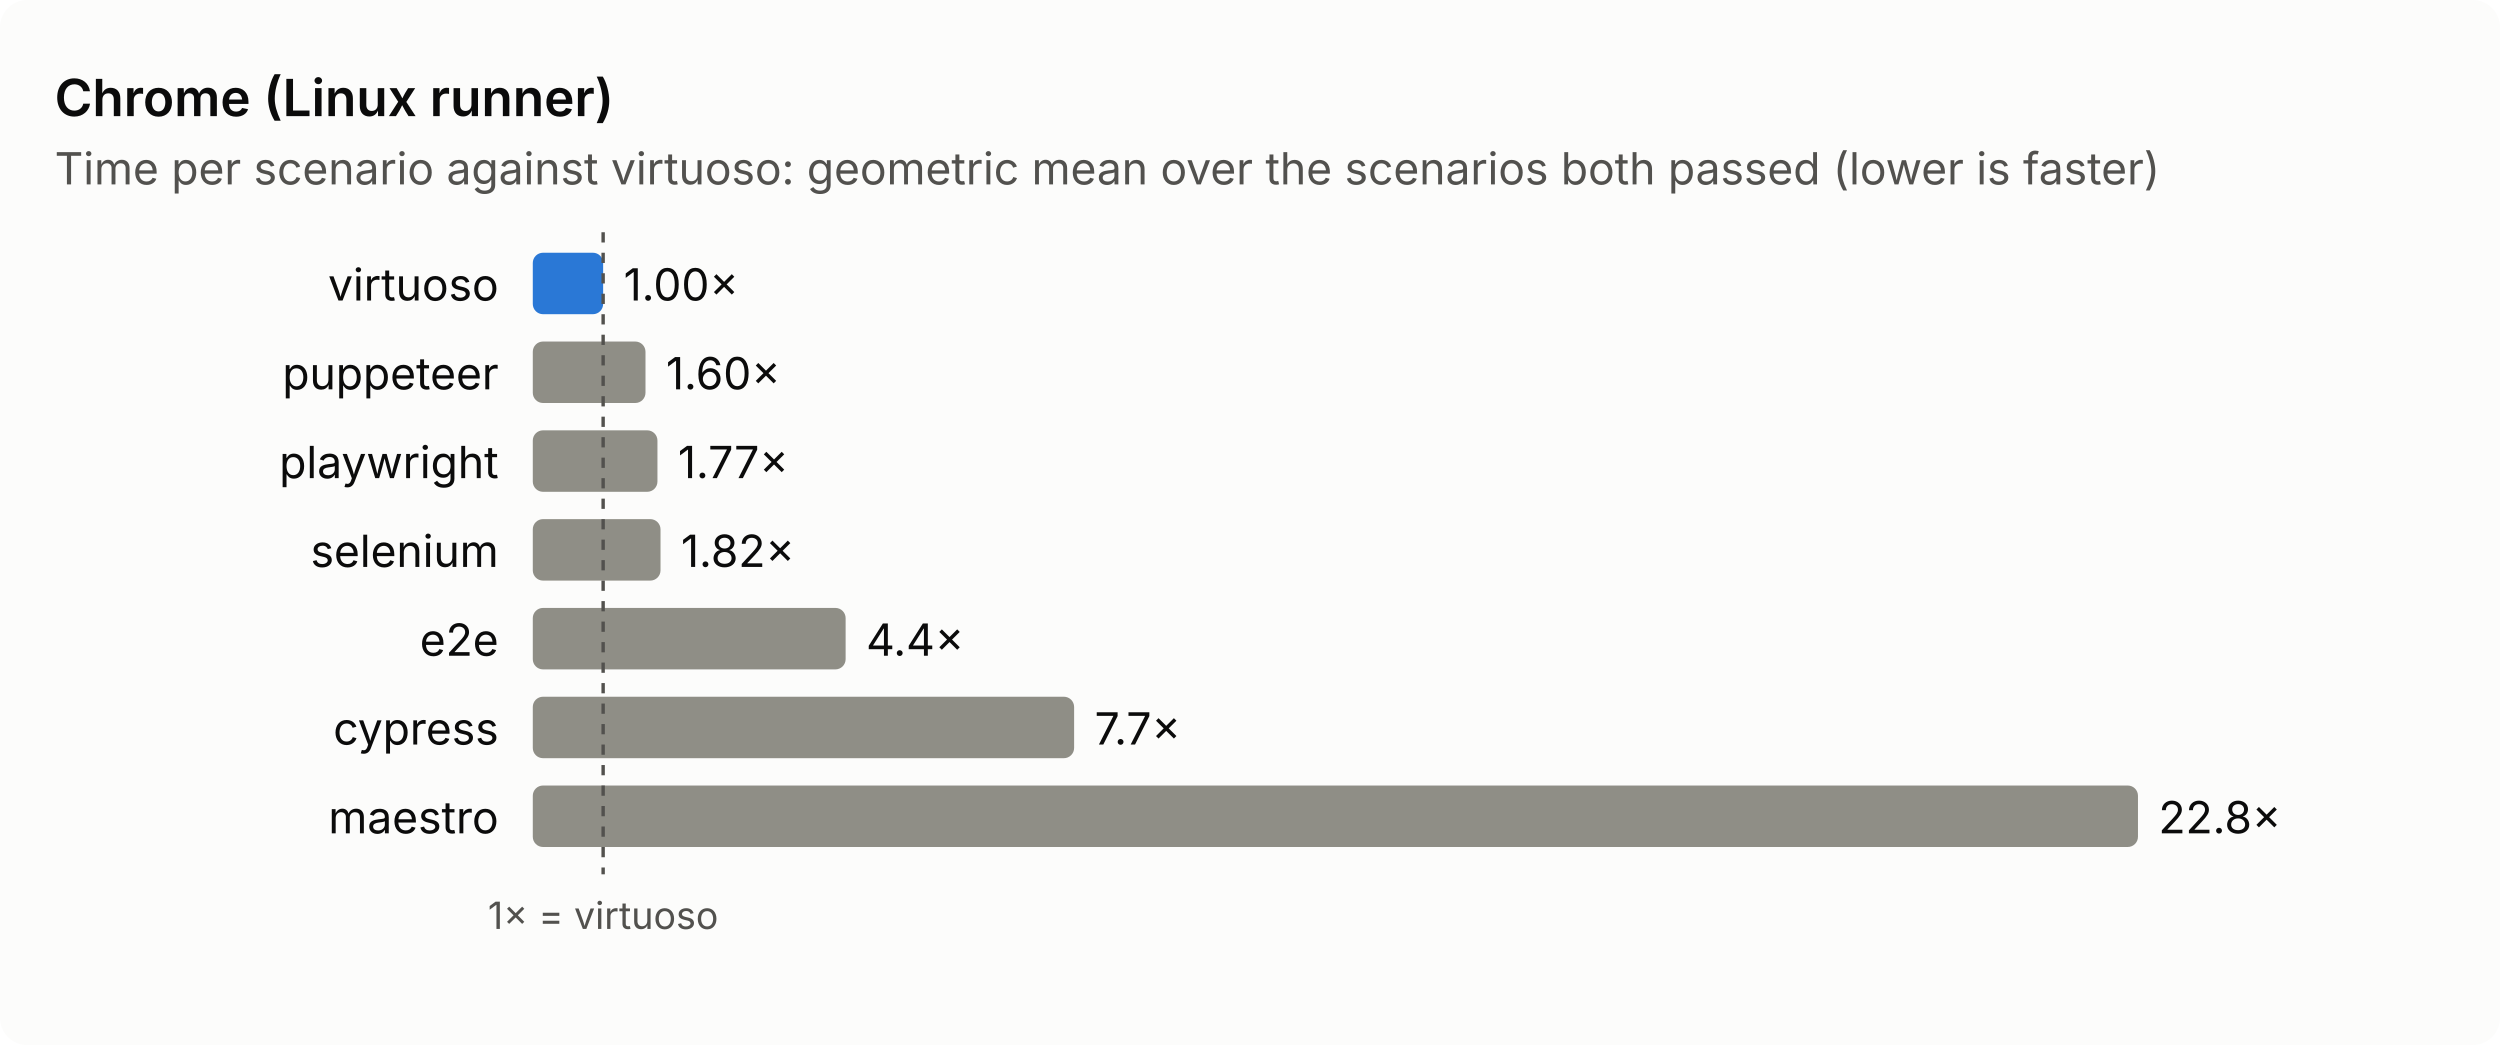
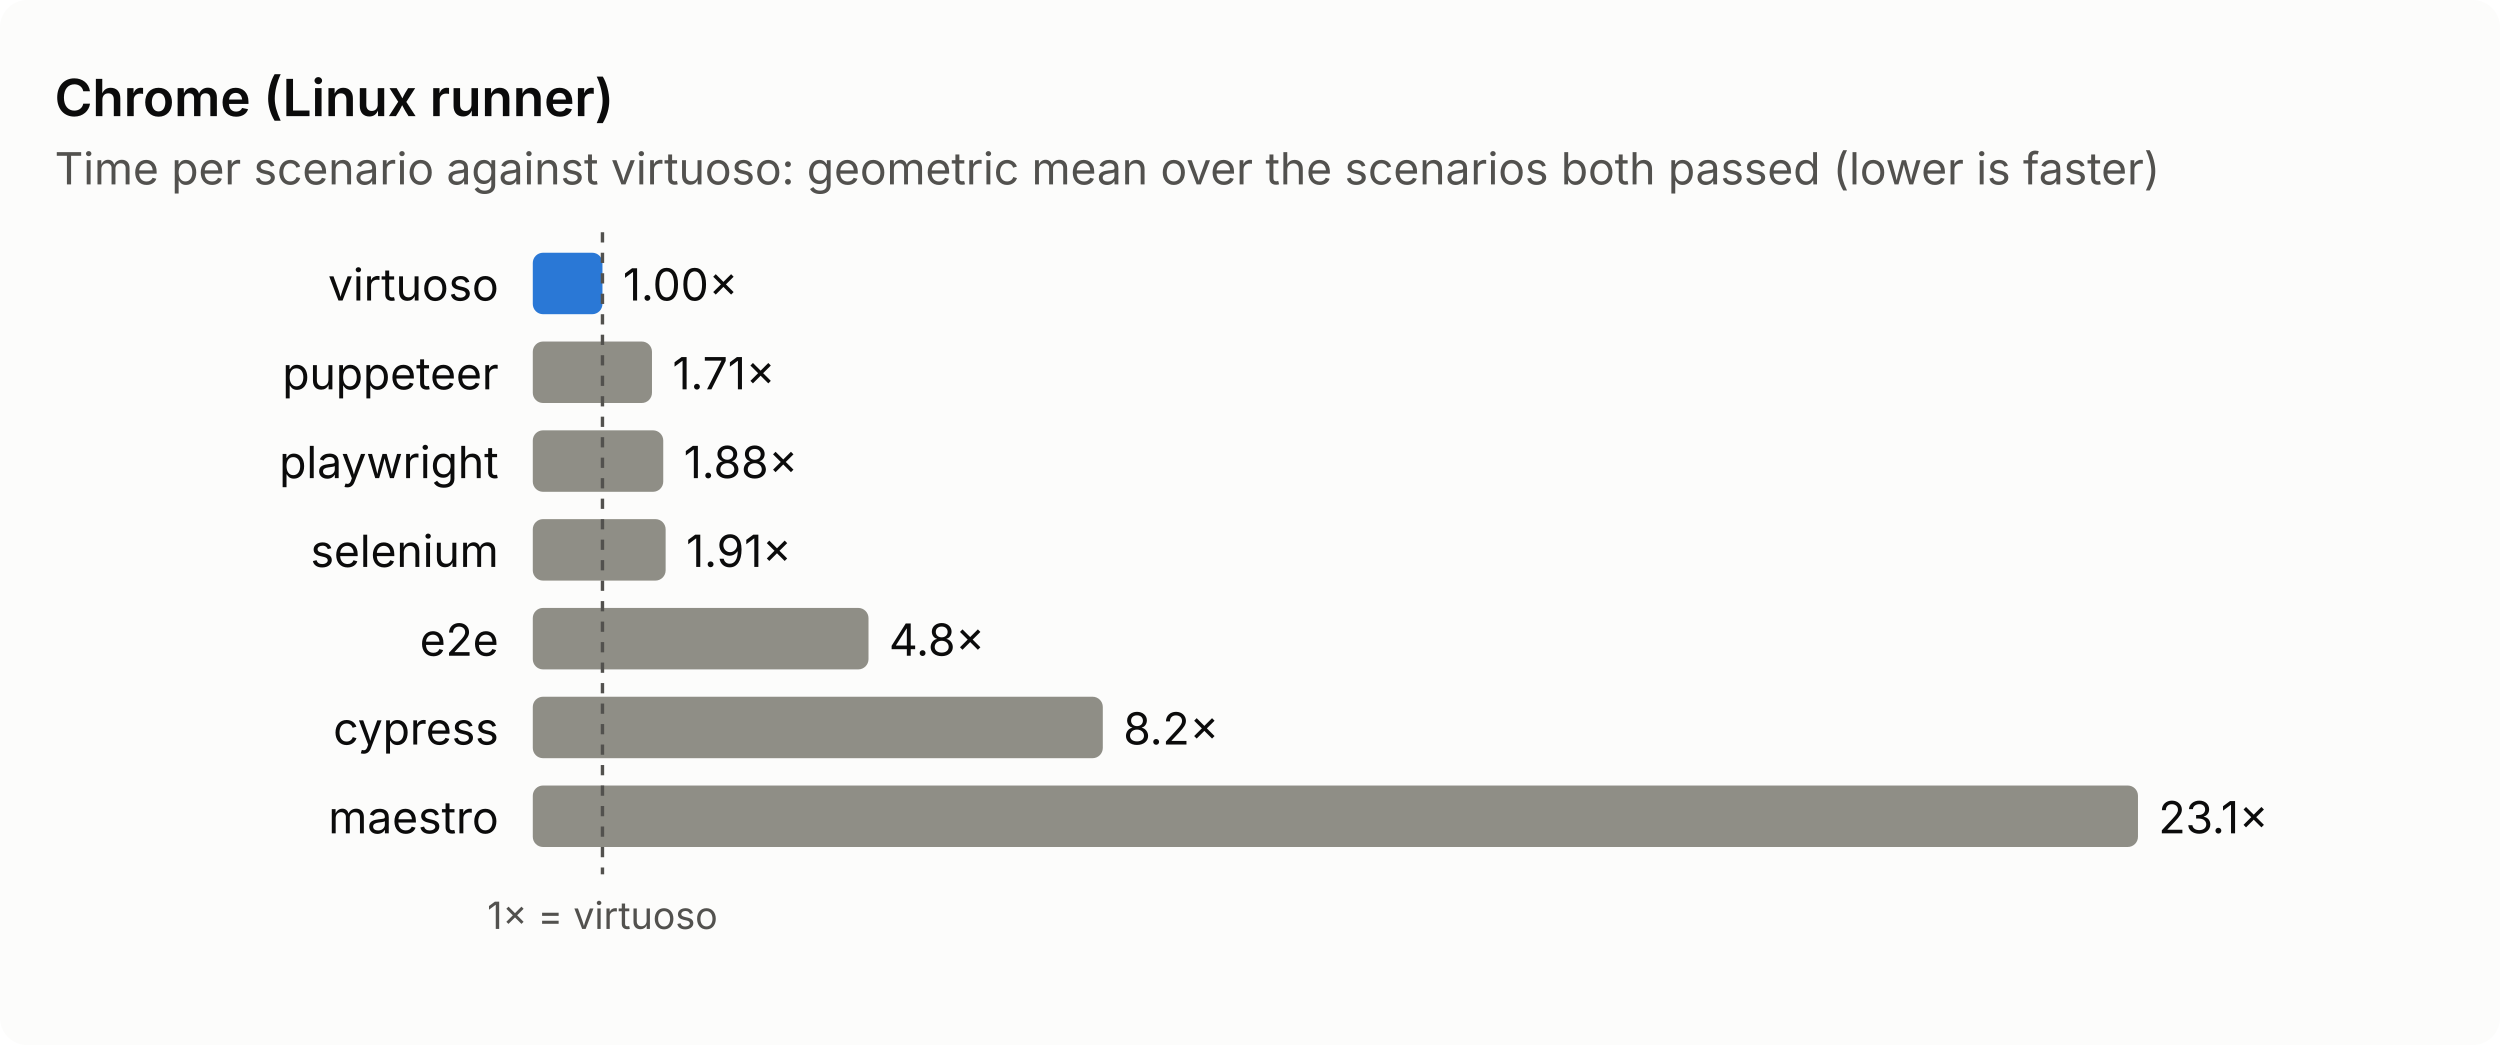
<svg xmlns="http://www.w3.org/2000/svg" viewBox="0 0 732 306" width="732" height="306" role="img" aria-label="Chrome (Linux runner): time per scenario against virtuoso">
  <style>text{font:13px system-ui,-apple-system,'Segoe UI',sans-serif;fill:#0b0b0b}.sub,.axis{fill:#52514e}.axis{font-size:11px}.title{font-size:15px;font-weight:600}.bg{fill:#fcfcfb}.bar{fill:#8f8e86}.base{fill:#2a78d6}.ref{stroke:#52514e;stroke-dasharray:3 3}@media (prefers-color-scheme: dark){.bg{fill:#1a1a19}text{fill:#f0efec}.sub,.axis{fill:#c3c2b7}.base{fill:#3987e5}.ref{stroke:#c3c2b7}}</style>
  <rect class="bg" width="732" height="306" rx="8" />
  <text class="title" x="16" y="34.0">Chrome (Linux runner)</text>
  <text class="sub" x="16" y="54.0">Time per scenario against virtuoso: geometric mean over the scenarios both passed (lower is faster)</text>
  <text x="146.0" y="88.0" text-anchor="end">virtuoso</text>
-   <rect class="bar base" x="156" y="74.0" width="20.6" height="18" rx="3" />
-   <text x="182.6" y="88.0">1.00×</text>
+   <rect class="bar base" x="156" y="74.0" width="20.4" height="18" rx="3" />
+   <text x="182.4" y="88.0">1.00×</text>
  <text x="146.0" y="114.0" text-anchor="end">puppeteer</text>
-   <rect class="bar" x="156" y="100.0" width="33.0" height="18" rx="3" />
-   <text x="195.0" y="114.0">1.60×</text>
+   <rect class="bar" x="156" y="100.0" width="34.9" height="18" rx="3" />
+   <text x="196.9" y="114.0">1.71×</text>
  <text x="146.0" y="140.0" text-anchor="end">playwright</text>
-   <rect class="bar" x="156" y="126.0" width="36.5" height="18" rx="3" />
-   <text x="198.5" y="140.0">1.77×</text>
+   <rect class="bar" x="156" y="126.0" width="38.2" height="18" rx="3" />
+   <text x="200.2" y="140.0">1.88×</text>
  <text x="146.0" y="166.0" text-anchor="end">selenium</text>
-   <rect class="bar" x="156" y="152.0" width="37.4" height="18" rx="3" />
-   <text x="199.4" y="166.0">1.82×</text>
+   <rect class="bar" x="156" y="152.0" width="38.9" height="18" rx="3" />
+   <text x="200.9" y="166.0">1.91×</text>
  <text x="146.0" y="192.0" text-anchor="end">e2e</text>
-   <rect class="bar" x="156" y="178.0" width="91.6" height="18" rx="3" />
-   <text x="253.6" y="192.0">4.4×</text>
+   <rect class="bar" x="156" y="178.0" width="98.3" height="18" rx="3" />
+   <text x="260.3" y="192.0">4.8×</text>
  <text x="146.0" y="218.0" text-anchor="end">cypress</text>
-   <rect class="bar" x="156" y="204.0" width="158.5" height="18" rx="3" />
-   <text x="320.5" y="218.0">7.7×</text>
+   <rect class="bar" x="156" y="204.0" width="166.9" height="18" rx="3" />
+   <text x="328.9" y="218.0">8.2×</text>
  <text x="146.0" y="244.0" text-anchor="end">maestro</text>
  <rect class="bar" x="156" y="230.0" width="470.0" height="18" rx="3" />
-   <text x="632.0" y="244.0">22.8×</text>
-   <line class="ref" x1="176.6" y1="68.0" x2="176.6" y2="256.0" />
-   <text class="axis" x="176.6" y="272.0" text-anchor="middle">1× = virtuoso</text>
+   <text x="632.0" y="244.0">23.1×</text>
+   <line class="ref" x1="176.4" y1="68.0" x2="176.4" y2="256.0" />
+   <text class="axis" x="176.4" y="272.0" text-anchor="middle">1× = virtuoso</text>
</svg>
